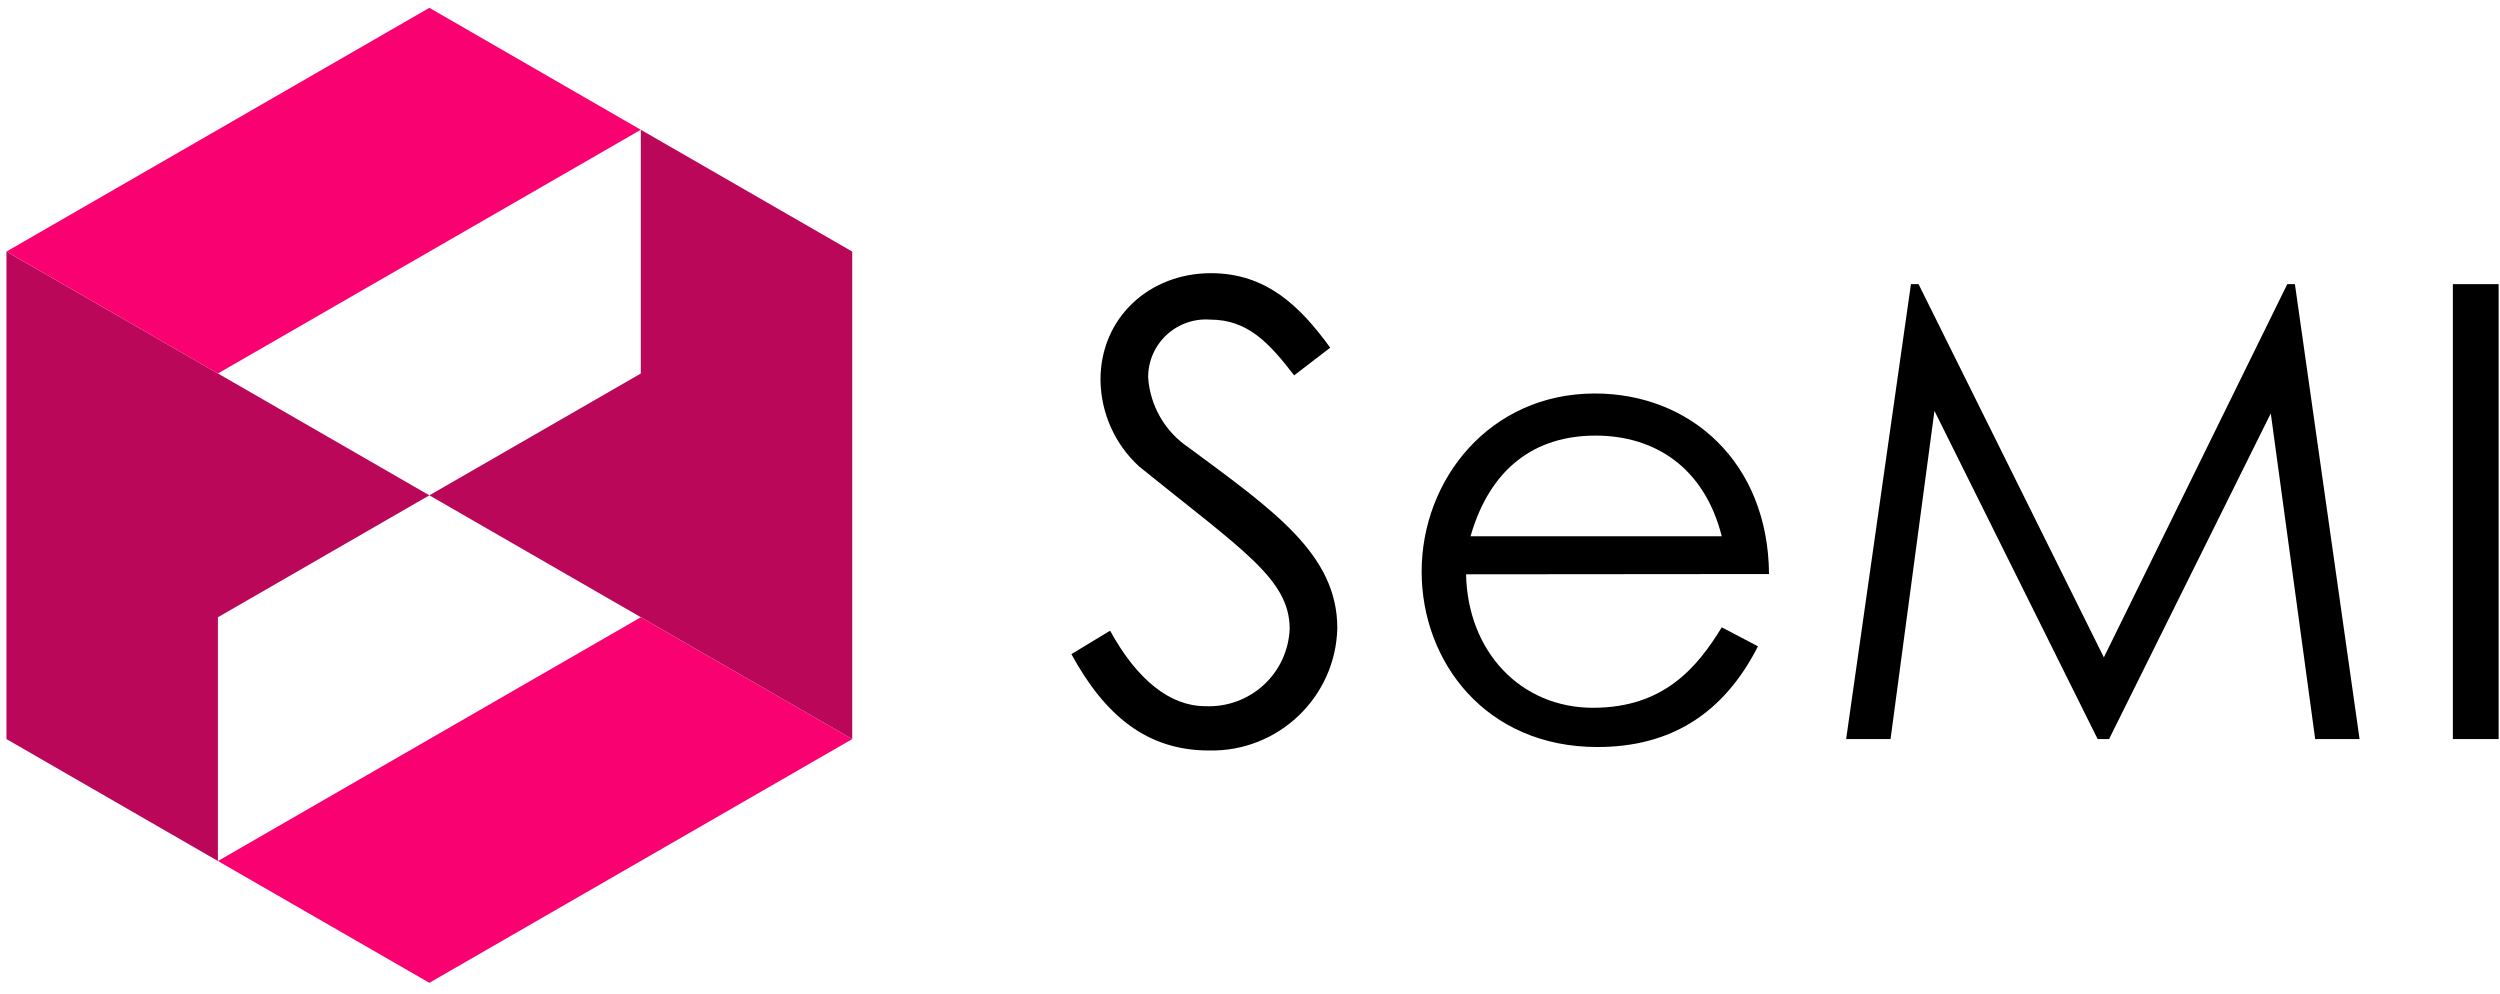
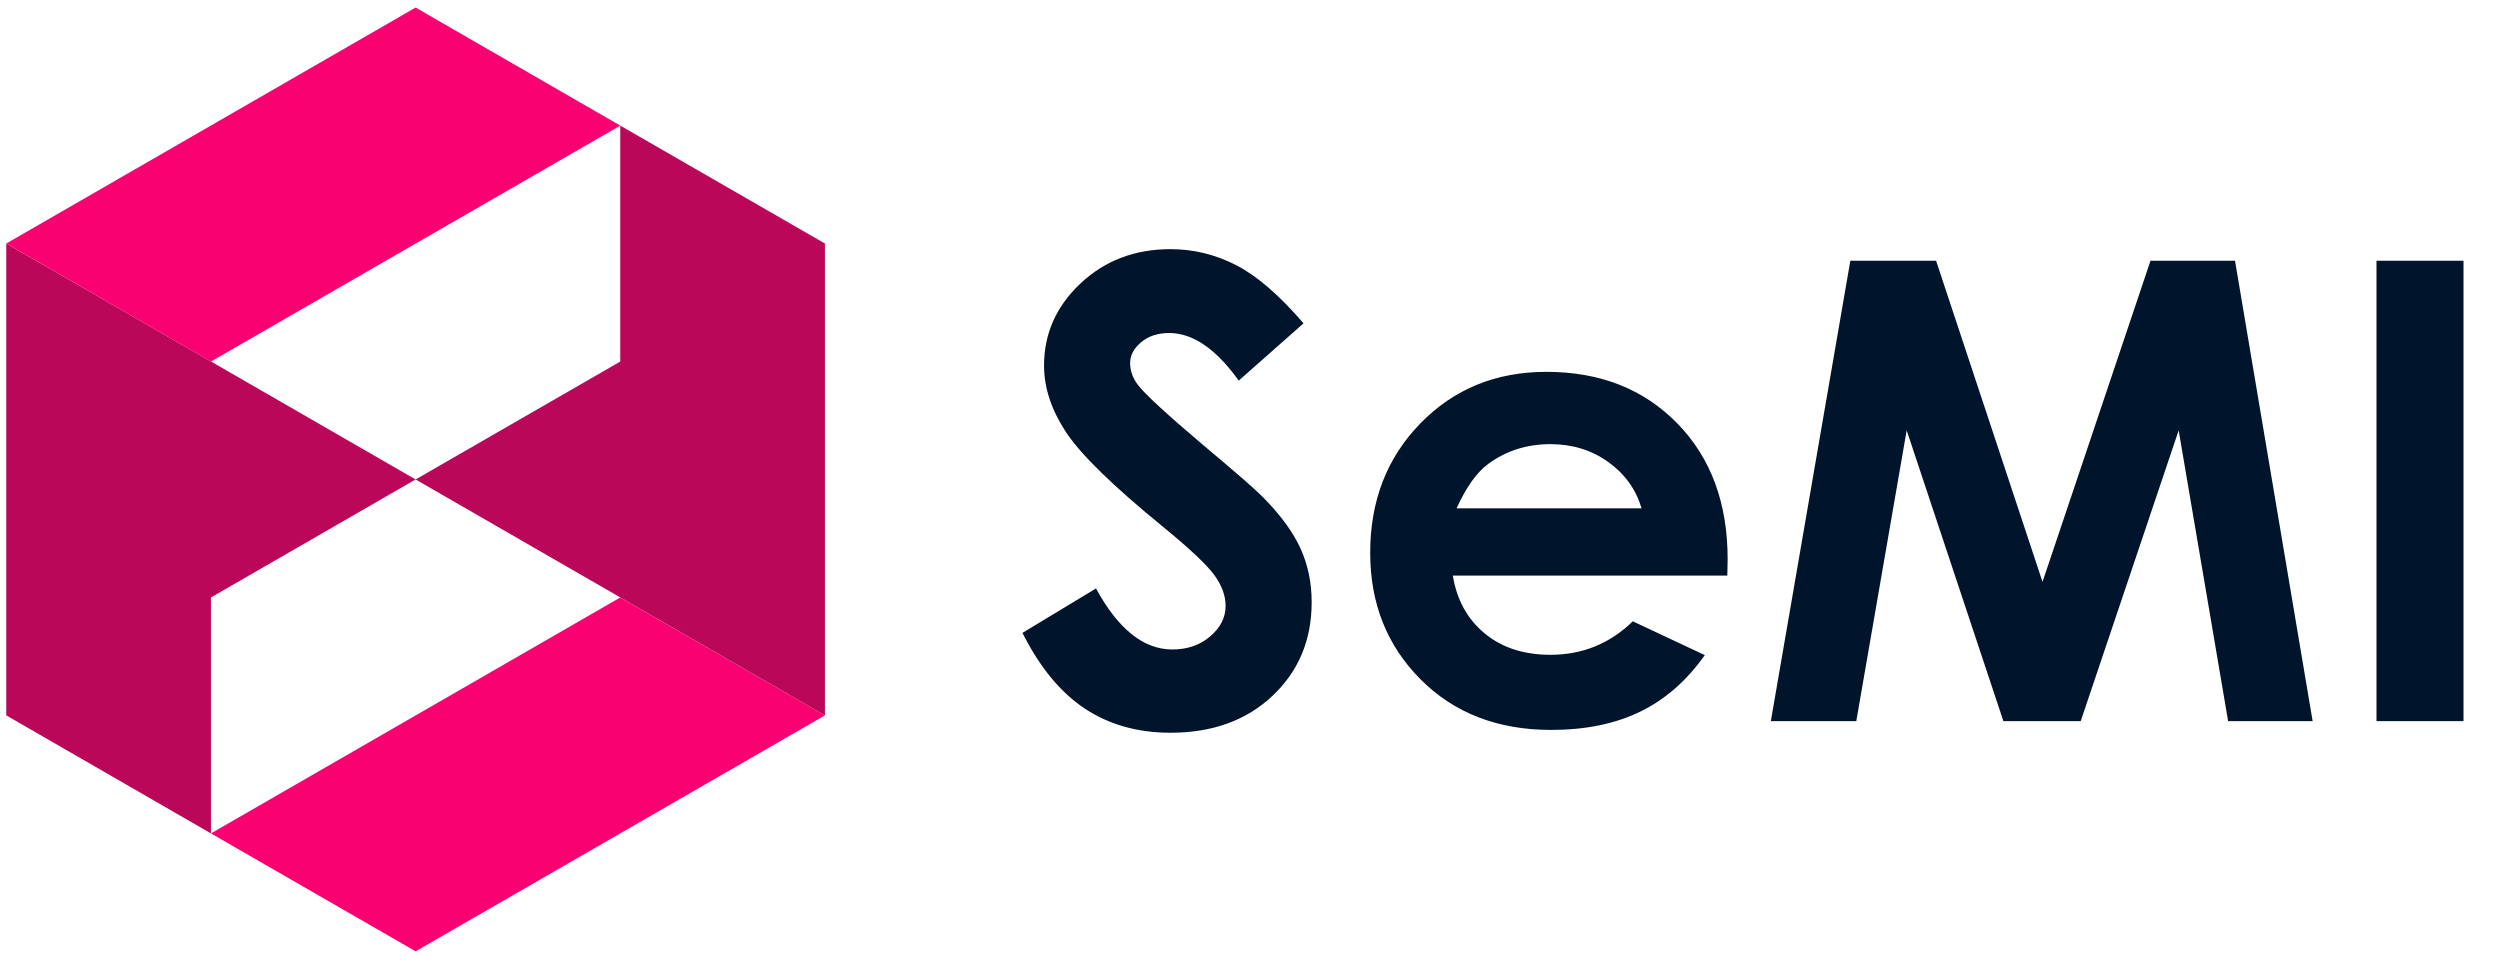
- <svg xmlns="http://www.w3.org/2000/svg" width="151" height="60" viewBox="0 0 151 60">
-   <g fill="none" fill-rule="evenodd">
-     <path fill="#000" d="M78.167 22.672c-1.503-1.95-2.802-3.367-5.063-3.367a3.497 3.497 0 0 0-2.64.921 3.485 3.485 0 0 0-1.117 2.559 5.548 5.548 0 0 0 2.457 4.253c5.168 3.825 8.97 6.464 8.97 10.905-.103 4.172-3.566 7.475-7.746 7.387-3.756 0-6.288-2.108-8.316-5.82l2.337-1.417c1.645 3 3.643 4.56 5.747 4.56a4.88 4.88 0 0 0 3.525-1.276 4.864 4.864 0 0 0 1.575-3.397c0-3-2.84-4.747-9.082-9.795a7.187 7.187 0 0 1-2.344-5.25c0-3.75 2.952-6.435 6.671-6.435 3.373 0 5.409 2.032 7.205 4.5l-2.18 1.672z" />
-     <path fill="#000" fill-rule="nonzero" d="M88.55 34.688c.097 4.672 3.297 8.062 7.67 8.062 4.251 0 6.28-2.415 7.775-4.86l2.186 1.148c-2.066 4.057-5.259 6.082-9.699 6.082-6.761 0-10.615-5.167-10.615-10.597 0-5.55 4.102-10.756 10.465-10.756 5.785 0 10.465 4.17 10.517 10.905l-18.3.016zm15.445-2.296c-1.067-4.207-4.095-6.082-7.625-6.082-3.644 0-6.363 1.95-7.55 6.082h15.175z" />
-     <path fill="#000" d="M111.507 44.64l3.914-27.48h.458l11.194 22.545 11.08-22.545h.459l3.906 27.48h-2.681l-2.682-19.672-9.767 19.672h-.69l-9.857-19.823-2.652 19.823zM148.153 17.16h2.764v27.48h-2.764z" />
-     <path fill="#BB075A" d="M.39 15.195V44.64l12.772 7.365V37.282l12.77-7.364z" />
-     <path fill="#FA0171" d="M38.704 7.838L25.933.473.39 15.194l12.77 7.365zM51.475 44.64l-12.77-7.358-25.543 14.723 12.77 7.357z" />
-     <path fill="#BB075A" d="M51.475 44.64V15.195l-12.77-7.357V22.56l-12.772 7.358z" />
+ <svg xmlns="http://www.w3.org/2000/svg" width="156px" height="60px" viewBox="0 0 156 60" version="1.1">
+   <g id="logos/SeMI/simple/horizontal/color" stroke="none" stroke-width="1" fill="none" fill-rule="evenodd">
+     <g id="SeMI-2_hc">
+       <polygon id="Path" fill="#BB075A" points="0.391 15.195 0.391 44.64 13.162 52.005 13.162 37.282 25.933 29.918" />
+       <polygon id="Path" fill="#FA0171" points="38.704 7.838 25.933 0.472 0.391 15.195 13.162 22.56" />
+       <polygon id="Path" fill="#FA0171" points="51.475 44.64 38.704 37.282 13.162 52.005 25.933 59.362" />
+       <polygon id="Path" fill="#BB075A" points="51.475 44.64 51.475 15.195 38.704 7.838 38.704 22.56 25.933 29.918" />
+     </g>
+     <path d="M81.34,20.176 L77.297,23.75 C75.878,21.771 74.432,20.781 72.961,20.781 C72.245,20.781 71.659,20.973 71.203,21.357 C70.747,21.742 70.52,22.174 70.52,22.656 C70.52,23.138 70.682,23.594 71.008,24.023 C71.451,24.596 72.785,25.827 75.012,27.715 C77.095,29.46 78.358,30.56 78.801,31.016 C79.908,32.135 80.692,33.206 81.154,34.229 C81.617,35.251 81.848,36.367 81.848,37.578 C81.848,39.935 81.034,41.882 79.406,43.418 C77.779,44.954 75.656,45.723 73.039,45.723 C70.995,45.723 69.214,45.221 67.697,44.219 C66.18,43.216 64.882,41.641 63.801,39.492 L68.391,36.719 C69.771,39.258 71.359,40.527 73.156,40.527 C74.094,40.527 74.882,40.254 75.52,39.707 C76.158,39.16 76.477,38.529 76.477,37.812 C76.477,37.161 76.236,36.51 75.754,35.859 C75.272,35.208 74.211,34.212 72.57,32.871 C69.445,30.319 67.427,28.35 66.516,26.963 C65.604,25.576 65.148,24.193 65.148,22.812 C65.148,20.82 65.907,19.111 67.424,17.686 C68.941,16.26 70.812,15.547 73.039,15.547 C74.471,15.547 75.835,15.879 77.131,16.543 C78.426,17.207 79.829,18.418 81.34,20.176 Z M107.785,35.918 L90.656,35.918 C90.904,37.428 91.564,38.63 92.639,39.521 C93.713,40.413 95.083,40.859 96.75,40.859 C98.742,40.859 100.454,40.163 101.887,38.77 L106.379,40.879 C105.259,42.467 103.918,43.643 102.355,44.404 C100.793,45.166 98.938,45.547 96.789,45.547 C93.456,45.547 90.741,44.495 88.645,42.393 C86.548,40.29 85.5,37.656 85.5,34.492 C85.5,31.25 86.545,28.558 88.635,26.416 C90.725,24.274 93.345,23.203 96.496,23.203 C99.842,23.203 102.564,24.274 104.66,26.416 C106.757,28.558 107.805,31.387 107.805,34.902 L107.785,35.918 Z M102.434,31.719 C102.082,30.534 101.389,29.57 100.354,28.828 C99.318,28.086 98.117,27.715 96.75,27.715 C95.266,27.715 93.964,28.132 92.844,28.965 C92.141,29.486 91.49,30.404 90.891,31.719 L102.434,31.719 Z M115.461,16.27 L120.812,16.27 L127.453,36.309 L134.191,16.27 L139.465,16.27 L144.309,45 L139.035,45 L135.949,26.855 L129.836,45 L125.012,45 L118.977,26.855 L115.832,45 L110.5,45 L115.461,16.27 Z M148.293,16.27 L153.723,16.27 L153.723,45 L148.293,45 L148.293,16.27 Z" id="SeMI" fill="#00152B" fill-rule="nonzero" />
  </g>
</svg>
